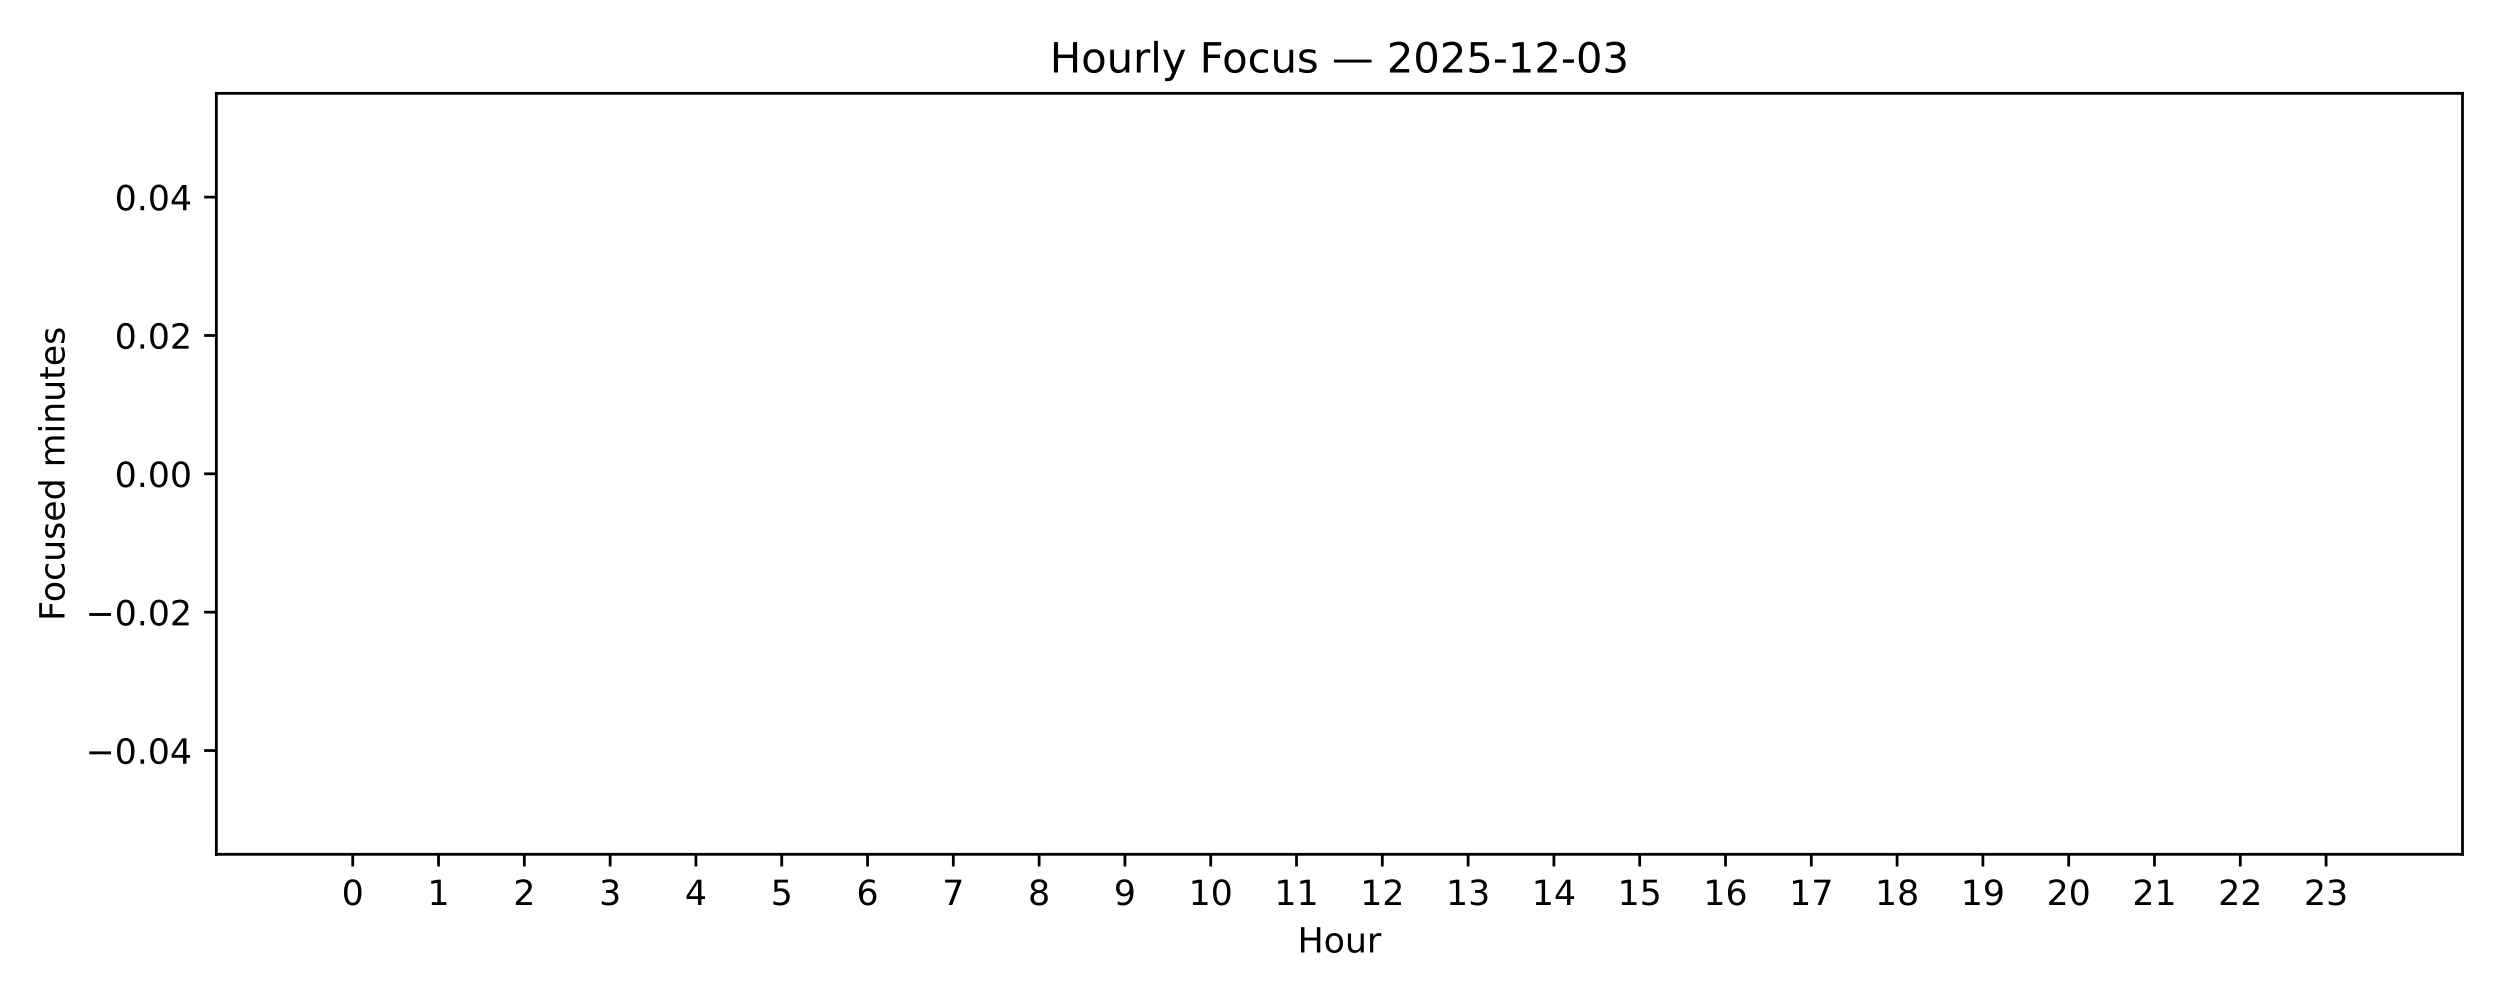
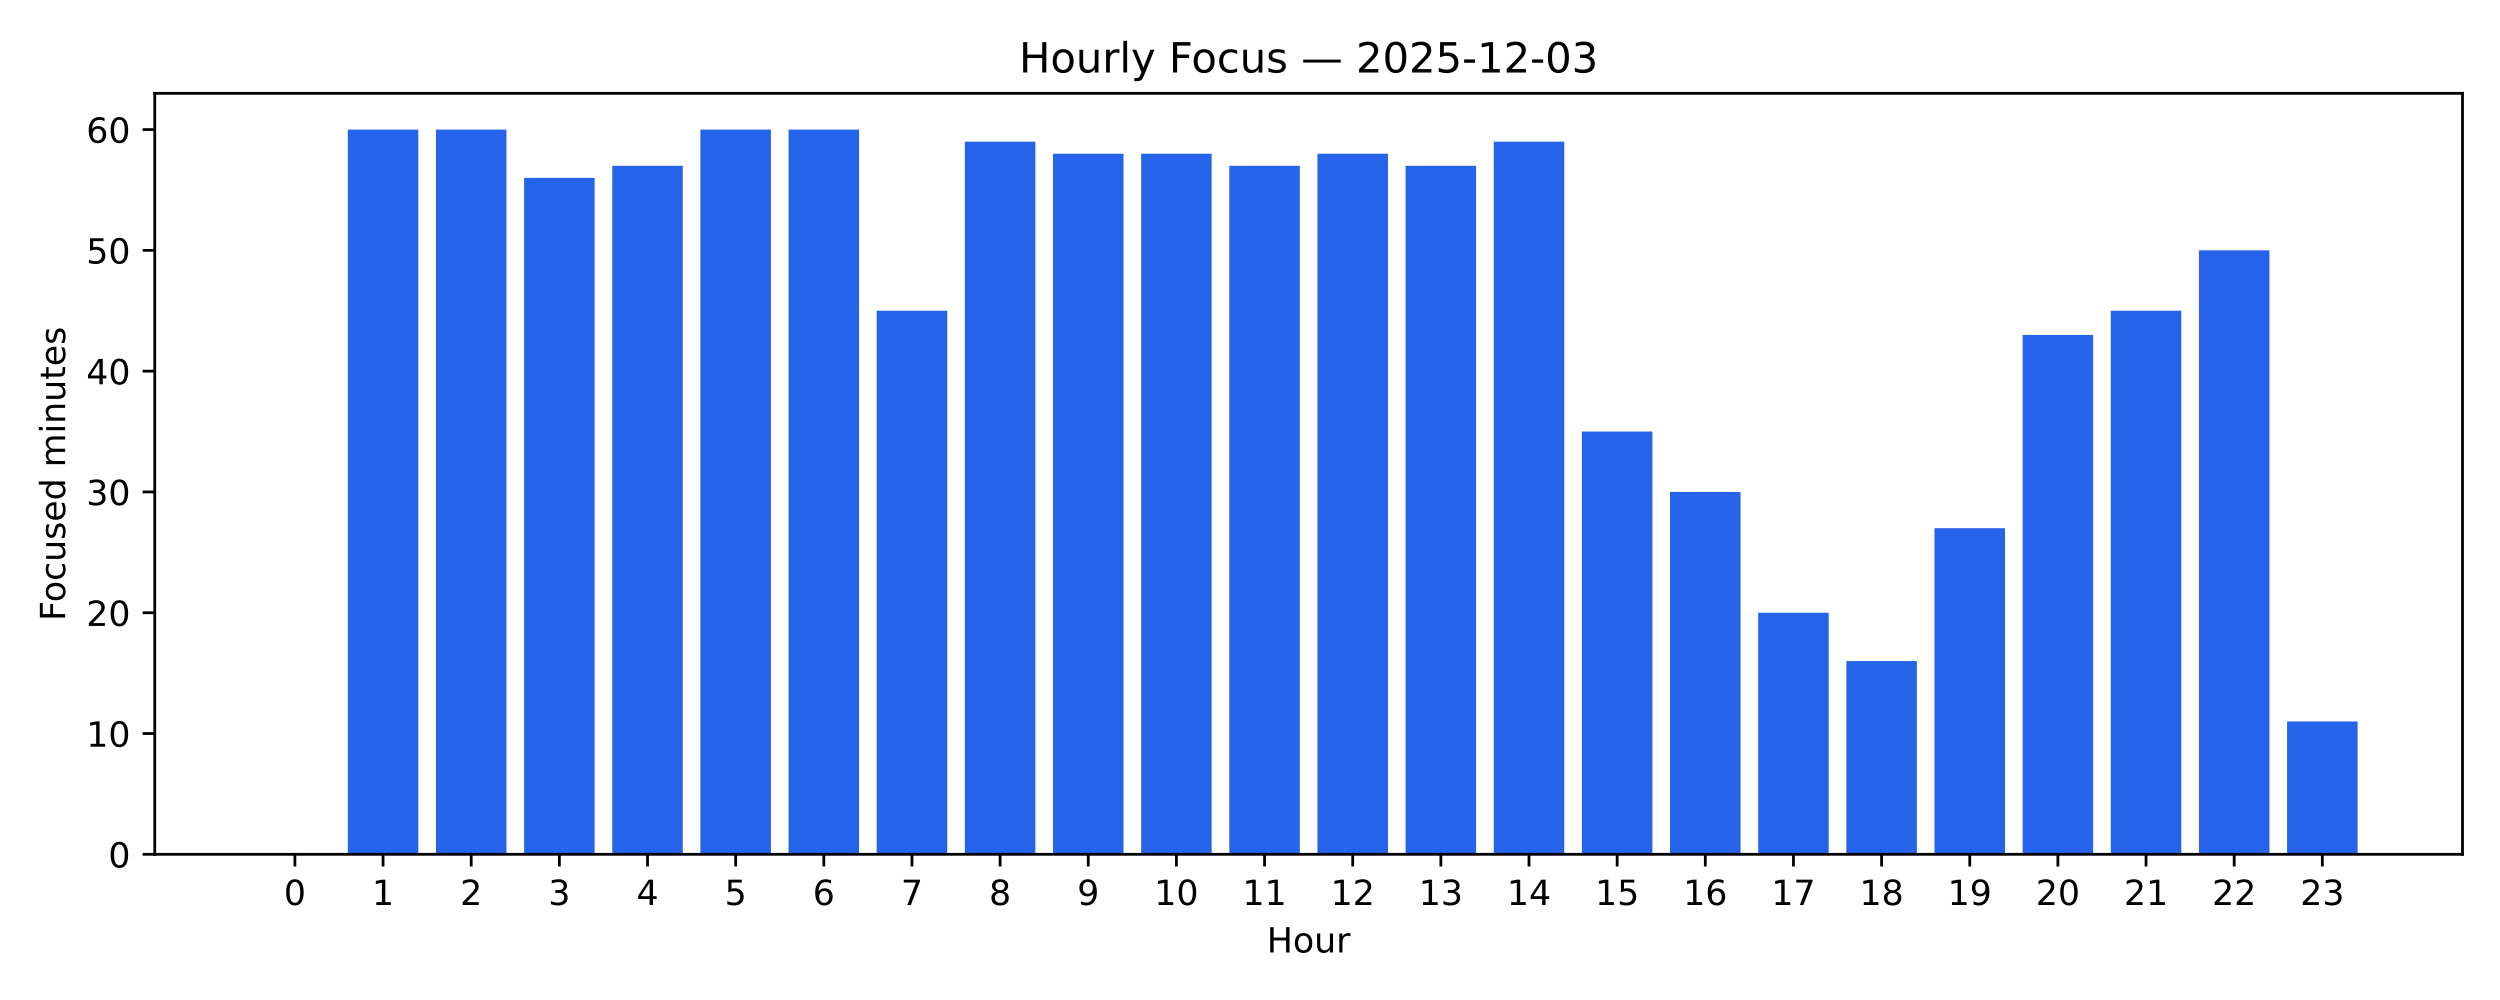
<svg xmlns="http://www.w3.org/2000/svg" xmlns:xlink="http://www.w3.org/1999/xlink" width="720pt" height="288pt" viewBox="0 0 720 288" version="1.1">
  <defs>
    <style type="text/css">*{stroke-linejoin: round; stroke-linecap: butt}</style>
  </defs>
  <g id="figure_1">
    <g id="patch_1">
      <path d="M 0 288  L 720 288  L 720 0  L 0 0  z " style="fill: #ffffff" />
    </g>
    <g id="axes_1">
      <g id="patch_2">
-         <path d="M 62.3 246.04  L 709.2 246.04  L 709.2 26.88  L 62.3 26.88  z " style="fill: #ffffff" />
+         <path d="M 44.57 246.04  L 709.2 246.04  L 709.2 26.88  L 44.57 26.88  z " style="fill: #ffffff" />
      </g>
      <g id="patch_3">
-         <path d="M 91.705 136.46  L 111.472 136.46  L 111.472 136.46  L 91.705 136.46  z " clip-path="url(#pd6a9b4b65f)" style="fill: #2563eb" />
+         <path d="M 74.78 246.04  L 95.09 246.04  L 95.09 246.04  L 74.78 246.04  z " clip-path="url(#p07fa866b4f)" style="fill: #2563eb" />
      </g>
      <g id="patch_4">
-         <path d="M 116.414 136.46  L 136.182 136.46  L 136.182 136.46  L 116.414 136.46  z " clip-path="url(#pd6a9b4b65f)" style="fill: #2563eb" />
+         <path d="M 100.167 246.04  L 120.477 246.04  L 120.477 37.316  L 100.167 37.316  z " clip-path="url(#p07fa866b4f)" style="fill: #2563eb" />
      </g>
      <g id="patch_5">
-         <path d="M 141.124 136.46  L 160.892 136.46  L 160.892 136.46  L 141.124 136.46  z " clip-path="url(#pd6a9b4b65f)" style="fill: #2563eb" />
+         <path d="M 125.554 246.04  L 145.864 246.04  L 145.864 37.316  L 125.554 37.316  z " clip-path="url(#p07fa866b4f)" style="fill: #2563eb" />
      </g>
      <g id="patch_6">
-         <path d="M 165.834 136.46  L 185.601 136.46  L 185.601 136.46  L 165.834 136.46  z " clip-path="url(#pd6a9b4b65f)" style="fill: #2563eb" />
+         <path d="M 150.941 246.04  L 171.251 246.04  L 171.251 51.231  L 150.941 51.231  z " clip-path="url(#p07fa866b4f)" style="fill: #2563eb" />
      </g>
      <g id="patch_7">
-         <path d="M 190.543 136.46  L 210.311 136.46  L 210.311 136.46  L 190.543 136.46  z " clip-path="url(#pd6a9b4b65f)" style="fill: #2563eb" />
+         <path d="M 176.328 246.04  L 196.638 246.04  L 196.638 47.752  L 176.328 47.752  z " clip-path="url(#p07fa866b4f)" style="fill: #2563eb" />
      </g>
      <g id="patch_8">
-         <path d="M 215.253 136.46  L 235.021 136.46  L 235.021 136.46  L 215.253 136.46  z " clip-path="url(#pd6a9b4b65f)" style="fill: #2563eb" />
+         <path d="M 201.715 246.04  L 222.025 246.04  L 222.025 37.316  L 201.715 37.316  z " clip-path="url(#p07fa866b4f)" style="fill: #2563eb" />
      </g>
      <g id="patch_9">
-         <path d="M 239.963 136.46  L 259.731 136.46  L 259.731 136.46  L 239.963 136.46  z " clip-path="url(#pd6a9b4b65f)" style="fill: #2563eb" />
+         <path d="M 227.102 246.04  L 247.412 246.04  L 247.412 37.316  L 227.102 37.316  z " clip-path="url(#p07fa866b4f)" style="fill: #2563eb" />
      </g>
      <g id="patch_10">
-         <path d="M 264.672 136.46  L 284.44 136.46  L 284.44 136.46  L 264.672 136.46  z " clip-path="url(#pd6a9b4b65f)" style="fill: #2563eb" />
+         <path d="M 252.489 246.04  L 272.799 246.04  L 272.799 89.497  L 252.489 89.497  z " clip-path="url(#p07fa866b4f)" style="fill: #2563eb" />
      </g>
      <g id="patch_11">
-         <path d="M 289.382 136.46  L 309.15 136.46  L 309.15 136.46  L 289.382 136.46  z " clip-path="url(#pd6a9b4b65f)" style="fill: #2563eb" />
+         <path d="M 277.876 246.04  L 298.185 246.04  L 298.185 40.795  L 277.876 40.795  z " clip-path="url(#p07fa866b4f)" style="fill: #2563eb" />
      </g>
      <g id="patch_12">
-         <path d="M 314.092 136.46  L 333.86 136.46  L 333.86 136.46  L 314.092 136.46  z " clip-path="url(#pd6a9b4b65f)" style="fill: #2563eb" />
+         <path d="M 303.263 246.04  L 323.572 246.04  L 323.572 44.274  L 303.263 44.274  z " clip-path="url(#p07fa866b4f)" style="fill: #2563eb" />
      </g>
      <g id="patch_13">
-         <path d="M 338.802 136.46  L 358.569 136.46  L 358.569 136.46  L 338.802 136.46  z " clip-path="url(#pd6a9b4b65f)" style="fill: #2563eb" />
+         <path d="M 328.65 246.04  L 348.959 246.04  L 348.959 44.274  L 328.65 44.274  z " clip-path="url(#p07fa866b4f)" style="fill: #2563eb" />
      </g>
      <g id="patch_14">
-         <path d="M 363.511 136.46  L 383.279 136.46  L 383.279 136.46  L 363.511 136.46  z " clip-path="url(#pd6a9b4b65f)" style="fill: #2563eb" />
+         <path d="M 354.037 246.04  L 374.346 246.04  L 374.346 47.752  L 354.037 47.752  z " clip-path="url(#p07fa866b4f)" style="fill: #2563eb" />
      </g>
      <g id="patch_15">
-         <path d="M 388.221 136.46  L 407.989 136.46  L 407.989 136.46  L 388.221 136.46  z " clip-path="url(#pd6a9b4b65f)" style="fill: #2563eb" />
+         <path d="M 379.424 246.04  L 399.733 246.04  L 399.733 44.274  L 379.424 44.274  z " clip-path="url(#p07fa866b4f)" style="fill: #2563eb" />
      </g>
      <g id="patch_16">
-         <path d="M 412.931 136.46  L 432.698 136.46  L 432.698 136.46  L 412.931 136.46  z " clip-path="url(#pd6a9b4b65f)" style="fill: #2563eb" />
+         <path d="M 404.811 246.04  L 425.12 246.04  L 425.12 47.752  L 404.811 47.752  z " clip-path="url(#p07fa866b4f)" style="fill: #2563eb" />
      </g>
      <g id="patch_17">
-         <path d="M 437.64 136.46  L 457.408 136.46  L 457.408 136.46  L 437.64 136.46  z " clip-path="url(#pd6a9b4b65f)" style="fill: #2563eb" />
+         <path d="M 430.198 246.04  L 450.507 246.04  L 450.507 40.795  L 430.198 40.795  z " clip-path="url(#p07fa866b4f)" style="fill: #2563eb" />
      </g>
      <g id="patch_18">
-         <path d="M 462.35 136.46  L 482.118 136.46  L 482.118 136.46  L 462.35 136.46  z " clip-path="url(#pd6a9b4b65f)" style="fill: #2563eb" />
+         <path d="M 455.585 246.04  L 475.894 246.04  L 475.894 124.284  L 455.585 124.284  z " clip-path="url(#p07fa866b4f)" style="fill: #2563eb" />
      </g>
      <g id="patch_19">
-         <path d="M 487.06 136.46  L 506.828 136.46  L 506.828 136.46  L 487.06 136.46  z " clip-path="url(#pd6a9b4b65f)" style="fill: #2563eb" />
+         <path d="M 480.971 246.04  L 501.281 246.04  L 501.281 141.678  L 480.971 141.678  z " clip-path="url(#p07fa866b4f)" style="fill: #2563eb" />
      </g>
      <g id="patch_20">
-         <path d="M 511.769 136.46  L 531.537 136.46  L 531.537 136.46  L 511.769 136.46  z " clip-path="url(#pd6a9b4b65f)" style="fill: #2563eb" />
+         <path d="M 506.358 246.04  L 526.668 246.04  L 526.668 176.465  L 506.358 176.465  z " clip-path="url(#p07fa866b4f)" style="fill: #2563eb" />
      </g>
      <g id="patch_21">
-         <path d="M 536.479 136.46  L 556.247 136.46  L 556.247 136.46  L 536.479 136.46  z " clip-path="url(#pd6a9b4b65f)" style="fill: #2563eb" />
+         <path d="M 531.745 246.04  L 552.055 246.04  L 552.055 190.38  L 531.745 190.38  z " clip-path="url(#p07fa866b4f)" style="fill: #2563eb" />
      </g>
      <g id="patch_22">
-         <path d="M 561.189 136.46  L 580.957 136.46  L 580.957 136.46  L 561.189 136.46  z " clip-path="url(#pd6a9b4b65f)" style="fill: #2563eb" />
+         <path d="M 557.132 246.04  L 577.442 246.04  L 577.442 152.114  L 557.132 152.114  z " clip-path="url(#p07fa866b4f)" style="fill: #2563eb" />
      </g>
      <g id="patch_23">
-         <path d="M 585.899 136.46  L 605.666 136.46  L 605.666 136.46  L 585.899 136.46  z " clip-path="url(#pd6a9b4b65f)" style="fill: #2563eb" />
+         <path d="M 582.519 246.04  L 602.829 246.04  L 602.829 96.455  L 582.519 96.455  z " clip-path="url(#p07fa866b4f)" style="fill: #2563eb" />
      </g>
      <g id="patch_24">
-         <path d="M 610.608 136.46  L 630.376 136.46  L 630.376 136.46  L 610.608 136.46  z " clip-path="url(#pd6a9b4b65f)" style="fill: #2563eb" />
+         <path d="M 607.906 246.04  L 628.216 246.04  L 628.216 89.497  L 607.906 89.497  z " clip-path="url(#p07fa866b4f)" style="fill: #2563eb" />
      </g>
      <g id="patch_25">
-         <path d="M 635.318 136.46  L 655.086 136.46  L 655.086 136.46  L 635.318 136.46  z " clip-path="url(#pd6a9b4b65f)" style="fill: #2563eb" />
+         <path d="M 633.293 246.04  L 653.603 246.04  L 653.603 72.103  L 633.293 72.103  z " clip-path="url(#p07fa866b4f)" style="fill: #2563eb" />
      </g>
      <g id="patch_26">
-         <path d="M 660.028 136.46  L 679.795 136.46  L 679.795 136.46  L 660.028 136.46  z " clip-path="url(#pd6a9b4b65f)" style="fill: #2563eb" />
+         <path d="M 658.68 246.04  L 678.99 246.04  L 678.99 207.774  L 658.68 207.774  z " clip-path="url(#p07fa866b4f)" style="fill: #2563eb" />
      </g>
      <g id="matplotlib.axis_1">
        <g id="xtick_1">
          <g id="line2d_1">
            <defs>
-               <path id="mfbe1470f83" d="M 0 0  L 0 3.5  " style="stroke: #000000; stroke-width: 0.8" />
+               <path id="m31a35618b8" d="M 0 0  L 0 3.5  " style="stroke: #000000; stroke-width: 0.8" />
            </defs>
            <g>
-               <use xlink:href="#mfbe1470f83" x="101.588" y="246.04" style="stroke: #000000; stroke-width: 0.8" />
+               <use xlink:href="#m31a35618b8" x="84.935" y="246.04" style="stroke: #000000; stroke-width: 0.8" />
            </g>
          </g>
          <g id="text_1">
-             <g transform="translate(98.40718 260.6384) scale(0.1 -0.1)">
+             <g transform="translate(81.75398 260.6384) scale(0.1 -0.1)">
              <defs>
                <path id="DejaVuSans-30" d="M 2034 4250  Q 1547 4250 1301 3770  Q 1056 3291 1056 2328  Q 1056 1369 1301 889  Q 1547 409 2034 409  Q 2525 409 2770 889  Q 3016 1369 3016 2328  Q 3016 3291 2770 3770  Q 2525 4250 2034 4250  z M 2034 4750  Q 2819 4750 3233 4129  Q 3647 3509 3647 2328  Q 3647 1150 3233 529  Q 2819 -91 2034 -91  Q 1250 -91 836 529  Q 422 1150 422 2328  Q 422 3509 836 4129  Q 1250 4750 2034 4750  z " transform="scale(0.015625)" />
              </defs>
              <use xlink:href="#DejaVuSans-30" />
            </g>
          </g>
        </g>
        <g id="xtick_2">
          <g id="line2d_2">
            <g>
-               <use xlink:href="#mfbe1470f83" x="126.298" y="246.04" style="stroke: #000000; stroke-width: 0.8" />
+               <use xlink:href="#m31a35618b8" x="110.322" y="246.04" style="stroke: #000000; stroke-width: 0.8" />
            </g>
          </g>
          <g id="text_2">
-             <g transform="translate(123.1169 260.6384) scale(0.1 -0.1)">
+             <g transform="translate(107.1409 260.6384) scale(0.1 -0.1)">
              <defs>
                <path id="DejaVuSans-31" d="M 794 531  L 1825 531  L 1825 4091  L 703 3866  L 703 4441  L 1819 4666  L 2450 4666  L 2450 531  L 3481 531  L 3481 0  L 794 0  L 794 531  z " transform="scale(0.015625)" />
              </defs>
              <use xlink:href="#DejaVuSans-31" />
            </g>
          </g>
        </g>
        <g id="xtick_3">
          <g id="line2d_3">
            <g>
-               <use xlink:href="#mfbe1470f83" x="151.008" y="246.04" style="stroke: #000000; stroke-width: 0.8" />
+               <use xlink:href="#m31a35618b8" x="135.709" y="246.04" style="stroke: #000000; stroke-width: 0.8" />
            </g>
          </g>
          <g id="text_3">
-             <g transform="translate(147.8266 260.6384) scale(0.1 -0.1)">
+             <g transform="translate(132.5279 260.6384) scale(0.1 -0.1)">
              <defs>
                <path id="DejaVuSans-32" d="M 1228 531  L 3431 531  L 3431 0  L 469 0  L 469 531  Q 828 903 1448 1529  Q 2069 2156 2228 2338  Q 2531 2678 2651 2914  Q 2772 3150 2772 3378  Q 2772 3750 2511 3984  Q 2250 4219 1831 4219  Q 1534 4219 1204 4116  Q 875 4013 500 3803  L 500 4441  Q 881 4594 1212 4672  Q 1544 4750 1819 4750  Q 2544 4750 2975 4387  Q 3406 4025 3406 3419  Q 3406 3131 3298 2873  Q 3191 2616 2906 2266  Q 2828 2175 2409 1742  Q 1991 1309 1228 531  z " transform="scale(0.015625)" />
              </defs>
              <use xlink:href="#DejaVuSans-32" />
            </g>
          </g>
        </g>
        <g id="xtick_4">
          <g id="line2d_4">
            <g>
-               <use xlink:href="#mfbe1470f83" x="175.718" y="246.04" style="stroke: #000000; stroke-width: 0.8" />
+               <use xlink:href="#m31a35618b8" x="161.096" y="246.04" style="stroke: #000000; stroke-width: 0.8" />
            </g>
          </g>
          <g id="text_4">
-             <g transform="translate(172.5363 260.6384) scale(0.1 -0.1)">
+             <g transform="translate(157.9148 260.6384) scale(0.1 -0.1)">
              <defs>
                <path id="DejaVuSans-33" d="M 2597 2516  Q 3050 2419 3304 2112  Q 3559 1806 3559 1356  Q 3559 666 3084 287  Q 2609 -91 1734 -91  Q 1441 -91 1130 -33  Q 819 25 488 141  L 488 750  Q 750 597 1062 519  Q 1375 441 1716 441  Q 2309 441 2620 675  Q 2931 909 2931 1356  Q 2931 1769 2642 2001  Q 2353 2234 1838 2234  L 1294 2234  L 1294 2753  L 1863 2753  Q 2328 2753 2575 2939  Q 2822 3125 2822 3475  Q 2822 3834 2567 4026  Q 2313 4219 1838 4219  Q 1578 4219 1281 4162  Q 984 4106 628 3988  L 628 4550  Q 988 4650 1302 4700  Q 1616 4750 1894 4750  Q 2613 4750 3031 4423  Q 3450 4097 3450 3541  Q 3450 3153 3228 2886  Q 3006 2619 2597 2516  z " transform="scale(0.015625)" />
              </defs>
              <use xlink:href="#DejaVuSans-33" />
            </g>
          </g>
        </g>
        <g id="xtick_5">
          <g id="line2d_5">
            <g>
-               <use xlink:href="#mfbe1470f83" x="200.427" y="246.04" style="stroke: #000000; stroke-width: 0.8" />
+               <use xlink:href="#m31a35618b8" x="186.483" y="246.04" style="stroke: #000000; stroke-width: 0.8" />
            </g>
          </g>
          <g id="text_5">
-             <g transform="translate(197.246 260.6384) scale(0.1 -0.1)">
+             <g transform="translate(183.3017 260.6384) scale(0.1 -0.1)">
              <defs>
                <path id="DejaVuSans-34" d="M 2419 4116  L 825 1625  L 2419 1625  L 2419 4116  z M 2253 4666  L 3047 4666  L 3047 1625  L 3713 1625  L 3713 1100  L 3047 1100  L 3047 0  L 2419 0  L 2419 1100  L 313 1100  L 313 1709  L 2253 4666  z " transform="scale(0.015625)" />
              </defs>
              <use xlink:href="#DejaVuSans-34" />
            </g>
          </g>
        </g>
        <g id="xtick_6">
          <g id="line2d_6">
            <g>
-               <use xlink:href="#mfbe1470f83" x="225.137" y="246.04" style="stroke: #000000; stroke-width: 0.8" />
+               <use xlink:href="#m31a35618b8" x="211.87" y="246.04" style="stroke: #000000; stroke-width: 0.8" />
            </g>
          </g>
          <g id="text_6">
-             <g transform="translate(221.9557 260.6384) scale(0.1 -0.1)">
+             <g transform="translate(208.6887 260.6384) scale(0.1 -0.1)">
              <defs>
                <path id="DejaVuSans-35" d="M 691 4666  L 3169 4666  L 3169 4134  L 1269 4134  L 1269 2991  Q 1406 3038 1543 3061  Q 1681 3084 1819 3084  Q 2600 3084 3056 2656  Q 3513 2228 3513 1497  Q 3513 744 3044 326  Q 2575 -91 1722 -91  Q 1428 -91 1123 -41  Q 819 9 494 109  L 494 744  Q 775 591 1075 516  Q 1375 441 1709 441  Q 2250 441 2565 725  Q 2881 1009 2881 1497  Q 2881 1984 2565 2268  Q 2250 2553 1709 2553  Q 1456 2553 1204 2497  Q 953 2441 691 2322  L 691 4666  z " transform="scale(0.015625)" />
              </defs>
              <use xlink:href="#DejaVuSans-35" />
            </g>
          </g>
        </g>
        <g id="xtick_7">
          <g id="line2d_7">
            <g>
-               <use xlink:href="#mfbe1470f83" x="249.847" y="246.04" style="stroke: #000000; stroke-width: 0.8" />
+               <use xlink:href="#m31a35618b8" x="237.257" y="246.04" style="stroke: #000000; stroke-width: 0.8" />
            </g>
          </g>
          <g id="text_7">
-             <g transform="translate(246.6654 260.6384) scale(0.1 -0.1)">
+             <g transform="translate(234.0756 260.6384) scale(0.1 -0.1)">
              <defs>
                <path id="DejaVuSans-36" d="M 2113 2584  Q 1688 2584 1439 2293  Q 1191 2003 1191 1497  Q 1191 994 1439 701  Q 1688 409 2113 409  Q 2538 409 2786 701  Q 3034 994 3034 1497  Q 3034 2003 2786 2293  Q 2538 2584 2113 2584  z M 3366 4563  L 3366 3988  Q 3128 4100 2886 4159  Q 2644 4219 2406 4219  Q 1781 4219 1451 3797  Q 1122 3375 1075 2522  Q 1259 2794 1537 2939  Q 1816 3084 2150 3084  Q 2853 3084 3261 2657  Q 3669 2231 3669 1497  Q 3669 778 3244 343  Q 2819 -91 2113 -91  Q 1303 -91 875 529  Q 447 1150 447 2328  Q 447 3434 972 4092  Q 1497 4750 2381 4750  Q 2619 4750 2861 4703  Q 3103 4656 3366 4563  z " transform="scale(0.015625)" />
              </defs>
              <use xlink:href="#DejaVuSans-36" />
            </g>
          </g>
        </g>
        <g id="xtick_8">
          <g id="line2d_8">
            <g>
-               <use xlink:href="#mfbe1470f83" x="274.556" y="246.04" style="stroke: #000000; stroke-width: 0.8" />
+               <use xlink:href="#m31a35618b8" x="262.644" y="246.04" style="stroke: #000000; stroke-width: 0.8" />
            </g>
          </g>
          <g id="text_8">
-             <g transform="translate(271.3751 260.6384) scale(0.1 -0.1)">
+             <g transform="translate(259.4625 260.6384) scale(0.1 -0.1)">
              <defs>
                <path id="DejaVuSans-37" d="M 525 4666  L 3525 4666  L 3525 4397  L 1831 0  L 1172 0  L 2766 4134  L 525 4134  L 525 4666  z " transform="scale(0.015625)" />
              </defs>
              <use xlink:href="#DejaVuSans-37" />
            </g>
          </g>
        </g>
        <g id="xtick_9">
          <g id="line2d_9">
            <g>
-               <use xlink:href="#mfbe1470f83" x="299.266" y="246.04" style="stroke: #000000; stroke-width: 0.8" />
+               <use xlink:href="#m31a35618b8" x="288.031" y="246.04" style="stroke: #000000; stroke-width: 0.8" />
            </g>
          </g>
          <g id="text_9">
-             <g transform="translate(296.0848 260.6384) scale(0.1 -0.1)">
+             <g transform="translate(284.8495 260.6384) scale(0.1 -0.1)">
              <defs>
                <path id="DejaVuSans-38" d="M 2034 2216  Q 1584 2216 1326 1975  Q 1069 1734 1069 1313  Q 1069 891 1326 650  Q 1584 409 2034 409  Q 2484 409 2743 651  Q 3003 894 3003 1313  Q 3003 1734 2745 1975  Q 2488 2216 2034 2216  z M 1403 2484  Q 997 2584 770 2862  Q 544 3141 544 3541  Q 544 4100 942 4425  Q 1341 4750 2034 4750  Q 2731 4750 3128 4425  Q 3525 4100 3525 3541  Q 3525 3141 3298 2862  Q 3072 2584 2669 2484  Q 3125 2378 3379 2068  Q 3634 1759 3634 1313  Q 3634 634 3220 271  Q 2806 -91 2034 -91  Q 1263 -91 848 271  Q 434 634 434 1313  Q 434 1759 690 2068  Q 947 2378 1403 2484  z M 1172 3481  Q 1172 3119 1398 2916  Q 1625 2713 2034 2713  Q 2441 2713 2670 2916  Q 2900 3119 2900 3481  Q 2900 3844 2670 4047  Q 2441 4250 2034 4250  Q 1625 4250 1398 4047  Q 1172 3844 1172 3481  z " transform="scale(0.015625)" />
              </defs>
              <use xlink:href="#DejaVuSans-38" />
            </g>
          </g>
        </g>
        <g id="xtick_10">
          <g id="line2d_10">
            <g>
-               <use xlink:href="#mfbe1470f83" x="323.976" y="246.04" style="stroke: #000000; stroke-width: 0.8" />
+               <use xlink:href="#m31a35618b8" x="313.418" y="246.04" style="stroke: #000000; stroke-width: 0.8" />
            </g>
          </g>
          <g id="text_10">
-             <g transform="translate(320.7945 260.6384) scale(0.1 -0.1)">
+             <g transform="translate(310.2364 260.6384) scale(0.1 -0.1)">
              <defs>
                <path id="DejaVuSans-39" d="M 703 97  L 703 672  Q 941 559 1184 500  Q 1428 441 1663 441  Q 2288 441 2617 861  Q 2947 1281 2994 2138  Q 2813 1869 2534 1725  Q 2256 1581 1919 1581  Q 1219 1581 811 2004  Q 403 2428 403 3163  Q 403 3881 828 4315  Q 1253 4750 1959 4750  Q 2769 4750 3195 4129  Q 3622 3509 3622 2328  Q 3622 1225 3098 567  Q 2575 -91 1691 -91  Q 1453 -91 1209 -44  Q 966 3 703 97  z M 1959 2075  Q 2384 2075 2632 2365  Q 2881 2656 2881 3163  Q 2881 3666 2632 3958  Q 2384 4250 1959 4250  Q 1534 4250 1286 3958  Q 1038 3666 1038 3163  Q 1038 2656 1286 2365  Q 1534 2075 1959 2075  z " transform="scale(0.015625)" />
              </defs>
              <use xlink:href="#DejaVuSans-39" />
            </g>
          </g>
        </g>
        <g id="xtick_11">
          <g id="line2d_11">
            <g>
-               <use xlink:href="#mfbe1470f83" x="348.685" y="246.04" style="stroke: #000000; stroke-width: 0.8" />
+               <use xlink:href="#m31a35618b8" x="338.805" y="246.04" style="stroke: #000000; stroke-width: 0.8" />
            </g>
          </g>
          <g id="text_11">
-             <g transform="translate(342.3229 260.6384) scale(0.1 -0.1)">
+             <g transform="translate(332.4421 260.6384) scale(0.1 -0.1)">
              <use xlink:href="#DejaVuSans-31" />
              <use xlink:href="#DejaVuSans-30" transform="translate(63.62305 0)" />
            </g>
          </g>
        </g>
        <g id="xtick_12">
          <g id="line2d_12">
            <g>
-               <use xlink:href="#mfbe1470f83" x="373.395" y="246.04" style="stroke: #000000; stroke-width: 0.8" />
+               <use xlink:href="#m31a35618b8" x="364.192" y="246.04" style="stroke: #000000; stroke-width: 0.8" />
            </g>
          </g>
          <g id="text_12">
-             <g transform="translate(367.0326 260.6384) scale(0.1 -0.1)">
+             <g transform="translate(357.829 260.6384) scale(0.1 -0.1)">
              <use xlink:href="#DejaVuSans-31" />
              <use xlink:href="#DejaVuSans-31" transform="translate(63.62305 0)" />
            </g>
          </g>
        </g>
        <g id="xtick_13">
          <g id="line2d_13">
            <g>
-               <use xlink:href="#mfbe1470f83" x="398.105" y="246.04" style="stroke: #000000; stroke-width: 0.8" />
+               <use xlink:href="#m31a35618b8" x="389.578" y="246.04" style="stroke: #000000; stroke-width: 0.8" />
            </g>
          </g>
          <g id="text_13">
-             <g transform="translate(391.7424 260.6384) scale(0.1 -0.1)">
+             <g transform="translate(383.216 260.6384) scale(0.1 -0.1)">
              <use xlink:href="#DejaVuSans-31" />
              <use xlink:href="#DejaVuSans-32" transform="translate(63.62305 0)" />
            </g>
          </g>
        </g>
        <g id="xtick_14">
          <g id="line2d_14">
            <g>
-               <use xlink:href="#mfbe1470f83" x="422.815" y="246.04" style="stroke: #000000; stroke-width: 0.8" />
+               <use xlink:href="#m31a35618b8" x="414.965" y="246.04" style="stroke: #000000; stroke-width: 0.8" />
            </g>
          </g>
          <g id="text_14">
-             <g transform="translate(416.4521 260.6384) scale(0.1 -0.1)">
+             <g transform="translate(408.6029 260.6384) scale(0.1 -0.1)">
              <use xlink:href="#DejaVuSans-31" />
              <use xlink:href="#DejaVuSans-33" transform="translate(63.62305 0)" />
            </g>
          </g>
        </g>
        <g id="xtick_15">
          <g id="line2d_15">
            <g>
-               <use xlink:href="#mfbe1470f83" x="447.524" y="246.04" style="stroke: #000000; stroke-width: 0.8" />
+               <use xlink:href="#m31a35618b8" x="440.352" y="246.04" style="stroke: #000000; stroke-width: 0.8" />
            </g>
          </g>
          <g id="text_15">
-             <g transform="translate(441.1618 260.6384) scale(0.1 -0.1)">
+             <g transform="translate(433.9898 260.6384) scale(0.1 -0.1)">
              <use xlink:href="#DejaVuSans-31" />
              <use xlink:href="#DejaVuSans-34" transform="translate(63.62305 0)" />
            </g>
          </g>
        </g>
        <g id="xtick_16">
          <g id="line2d_16">
            <g>
-               <use xlink:href="#mfbe1470f83" x="472.234" y="246.04" style="stroke: #000000; stroke-width: 0.8" />
+               <use xlink:href="#m31a35618b8" x="465.739" y="246.04" style="stroke: #000000; stroke-width: 0.8" />
            </g>
          </g>
          <g id="text_16">
-             <g transform="translate(465.8715 260.6384) scale(0.1 -0.1)">
+             <g transform="translate(459.3768 260.6384) scale(0.1 -0.1)">
              <use xlink:href="#DejaVuSans-31" />
              <use xlink:href="#DejaVuSans-35" transform="translate(63.62305 0)" />
            </g>
          </g>
        </g>
        <g id="xtick_17">
          <g id="line2d_17">
            <g>
-               <use xlink:href="#mfbe1470f83" x="496.944" y="246.04" style="stroke: #000000; stroke-width: 0.8" />
+               <use xlink:href="#m31a35618b8" x="491.126" y="246.04" style="stroke: #000000; stroke-width: 0.8" />
            </g>
          </g>
          <g id="text_17">
-             <g transform="translate(490.5812 260.6384) scale(0.1 -0.1)">
+             <g transform="translate(484.7637 260.6384) scale(0.1 -0.1)">
              <use xlink:href="#DejaVuSans-31" />
              <use xlink:href="#DejaVuSans-36" transform="translate(63.62305 0)" />
            </g>
          </g>
        </g>
        <g id="xtick_18">
          <g id="line2d_18">
            <g>
-               <use xlink:href="#mfbe1470f83" x="521.653" y="246.04" style="stroke: #000000; stroke-width: 0.8" />
+               <use xlink:href="#m31a35618b8" x="516.513" y="246.04" style="stroke: #000000; stroke-width: 0.8" />
            </g>
          </g>
          <g id="text_18">
-             <g transform="translate(515.2909 260.6384) scale(0.1 -0.1)">
+             <g transform="translate(510.1507 260.6384) scale(0.1 -0.1)">
              <use xlink:href="#DejaVuSans-31" />
              <use xlink:href="#DejaVuSans-37" transform="translate(63.62305 0)" />
            </g>
          </g>
        </g>
        <g id="xtick_19">
          <g id="line2d_19">
            <g>
-               <use xlink:href="#mfbe1470f83" x="546.363" y="246.04" style="stroke: #000000; stroke-width: 0.8" />
+               <use xlink:href="#m31a35618b8" x="541.9" y="246.04" style="stroke: #000000; stroke-width: 0.8" />
            </g>
          </g>
          <g id="text_19">
-             <g transform="translate(540.0006 260.6384) scale(0.1 -0.1)">
+             <g transform="translate(535.5376 260.6384) scale(0.1 -0.1)">
              <use xlink:href="#DejaVuSans-31" />
              <use xlink:href="#DejaVuSans-38" transform="translate(63.62305 0)" />
            </g>
          </g>
        </g>
        <g id="xtick_20">
          <g id="line2d_20">
            <g>
-               <use xlink:href="#mfbe1470f83" x="571.073" y="246.04" style="stroke: #000000; stroke-width: 0.8" />
+               <use xlink:href="#m31a35618b8" x="567.287" y="246.04" style="stroke: #000000; stroke-width: 0.8" />
            </g>
          </g>
          <g id="text_20">
-             <g transform="translate(564.7103 260.6384) scale(0.1 -0.1)">
+             <g transform="translate(560.9245 260.6384) scale(0.1 -0.1)">
              <use xlink:href="#DejaVuSans-31" />
              <use xlink:href="#DejaVuSans-39" transform="translate(63.62305 0)" />
            </g>
          </g>
        </g>
        <g id="xtick_21">
          <g id="line2d_21">
            <g>
-               <use xlink:href="#mfbe1470f83" x="595.782" y="246.04" style="stroke: #000000; stroke-width: 0.8" />
+               <use xlink:href="#m31a35618b8" x="592.674" y="246.04" style="stroke: #000000; stroke-width: 0.8" />
            </g>
          </g>
          <g id="text_21">
-             <g transform="translate(589.42 260.6384) scale(0.1 -0.1)">
+             <g transform="translate(586.3115 260.6384) scale(0.1 -0.1)">
              <use xlink:href="#DejaVuSans-32" />
              <use xlink:href="#DejaVuSans-30" transform="translate(63.62305 0)" />
            </g>
          </g>
        </g>
        <g id="xtick_22">
          <g id="line2d_22">
            <g>
-               <use xlink:href="#mfbe1470f83" x="620.492" y="246.04" style="stroke: #000000; stroke-width: 0.8" />
+               <use xlink:href="#m31a35618b8" x="618.061" y="246.04" style="stroke: #000000; stroke-width: 0.8" />
            </g>
          </g>
          <g id="text_22">
-             <g transform="translate(614.1297 260.6384) scale(0.1 -0.1)">
+             <g transform="translate(611.6984 260.6384) scale(0.1 -0.1)">
              <use xlink:href="#DejaVuSans-32" />
              <use xlink:href="#DejaVuSans-31" transform="translate(63.62305 0)" />
            </g>
          </g>
        </g>
        <g id="xtick_23">
          <g id="line2d_23">
            <g>
-               <use xlink:href="#mfbe1470f83" x="645.202" y="246.04" style="stroke: #000000; stroke-width: 0.8" />
+               <use xlink:href="#m31a35618b8" x="643.448" y="246.04" style="stroke: #000000; stroke-width: 0.8" />
            </g>
          </g>
          <g id="text_23">
-             <g transform="translate(638.8394 260.6384) scale(0.1 -0.1)">
+             <g transform="translate(637.0853 260.6384) scale(0.1 -0.1)">
              <use xlink:href="#DejaVuSans-32" />
              <use xlink:href="#DejaVuSans-32" transform="translate(63.62305 0)" />
            </g>
          </g>
        </g>
        <g id="xtick_24">
          <g id="line2d_24">
            <g>
-               <use xlink:href="#mfbe1470f83" x="669.912" y="246.04" style="stroke: #000000; stroke-width: 0.8" />
+               <use xlink:href="#m31a35618b8" x="668.835" y="246.04" style="stroke: #000000; stroke-width: 0.8" />
            </g>
          </g>
          <g id="text_24">
-             <g transform="translate(663.5491 260.6384) scale(0.1 -0.1)">
+             <g transform="translate(662.4723 260.6384) scale(0.1 -0.1)">
              <use xlink:href="#DejaVuSans-32" />
              <use xlink:href="#DejaVuSans-33" transform="translate(63.62305 0)" />
            </g>
          </g>
        </g>
        <g id="text_25">
-           <g transform="translate(373.7063 274.3166) scale(0.1 -0.1)">
+           <g transform="translate(364.8413 274.3166) scale(0.1 -0.1)">
            <defs>
              <path id="DejaVuSans-48" d="M 628 4666  L 1259 4666  L 1259 2753  L 3553 2753  L 3553 4666  L 4184 4666  L 4184 0  L 3553 0  L 3553 2222  L 1259 2222  L 1259 0  L 628 0  L 628 4666  z " transform="scale(0.015625)" />
              <path id="DejaVuSans-6f" d="M 1959 3097  Q 1497 3097 1228 2736  Q 959 2375 959 1747  Q 959 1119 1226 758  Q 1494 397 1959 397  Q 2419 397 2687 759  Q 2956 1122 2956 1747  Q 2956 2369 2687 2733  Q 2419 3097 1959 3097  z M 1959 3584  Q 2709 3584 3137 3096  Q 3566 2609 3566 1747  Q 3566 888 3137 398  Q 2709 -91 1959 -91  Q 1206 -91 779 398  Q 353 888 353 1747  Q 353 2609 779 3096  Q 1206 3584 1959 3584  z " transform="scale(0.015625)" />
              <path id="DejaVuSans-75" d="M 544 1381  L 544 3500  L 1119 3500  L 1119 1403  Q 1119 906 1312 657  Q 1506 409 1894 409  Q 2359 409 2629 706  Q 2900 1003 2900 1516  L 2900 3500  L 3475 3500  L 3475 0  L 2900 0  L 2900 538  Q 2691 219 2414 64  Q 2138 -91 1772 -91  Q 1169 -91 856 284  Q 544 659 544 1381  z M 1991 3584  L 1991 3584  z " transform="scale(0.015625)" />
              <path id="DejaVuSans-72" d="M 2631 2963  Q 2534 3019 2420 3045  Q 2306 3072 2169 3072  Q 1681 3072 1420 2755  Q 1159 2438 1159 1844  L 1159 0  L 581 0  L 581 3500  L 1159 3500  L 1159 2956  Q 1341 3275 1631 3429  Q 1922 3584 2338 3584  Q 2397 3584 2469 3576  Q 2541 3569 2628 3553  L 2631 2963  z " transform="scale(0.015625)" />
            </defs>
            <use xlink:href="#DejaVuSans-48" />
            <use xlink:href="#DejaVuSans-6f" transform="translate(75.19531 0)" />
            <use xlink:href="#DejaVuSans-75" transform="translate(136.377 0)" />
            <use xlink:href="#DejaVuSans-72" transform="translate(199.7559 0)" />
          </g>
        </g>
      </g>
      <g id="matplotlib.axis_2">
        <g id="ytick_1">
          <g id="line2d_25">
            <defs>
-               <path id="m2d938f6767" d="M 0 0  L -3.5 0  " style="stroke: #000000; stroke-width: 0.8" />
+               <path id="m7f4eca3b18" d="M 0 0  L -3.5 0  " style="stroke: #000000; stroke-width: 0.8" />
            </defs>
            <g>
-               <use xlink:href="#m2d938f6767" x="62.3" y="216.155" style="stroke: #000000; stroke-width: 0.8" />
+               <use xlink:href="#m7f4eca3b18" x="44.57" y="246.04" style="stroke: #000000; stroke-width: 0.8" />
            </g>
          </g>
          <g id="text_26">
-             <g transform="translate(24.65469 219.9538) scale(0.1 -0.1)">
-               <defs>
-                 <path id="DejaVuSans-2212" d="M 678 2272  L 4684 2272  L 4684 1741  L 678 1741  L 678 2272  z " transform="scale(0.015625)" />
-                 <path id="DejaVuSans-2e" d="M 684 794  L 1344 794  L 1344 0  L 684 0  L 684 794  z " transform="scale(0.015625)" />
-               </defs>
-               <use xlink:href="#DejaVuSans-2212" />
-               <use xlink:href="#DejaVuSans-30" transform="translate(83.78906 0)" />
-               <use xlink:href="#DejaVuSans-2e" transform="translate(147.4121 0)" />
-               <use xlink:href="#DejaVuSans-30" transform="translate(179.1992 0)" />
-               <use xlink:href="#DejaVuSans-34" transform="translate(242.8223 0)" />
+             <g transform="translate(31.2075 249.8392) scale(0.1 -0.1)">
+               <use xlink:href="#DejaVuSans-30" />
            </g>
          </g>
        </g>
        <g id="ytick_2">
          <g id="line2d_26">
            <g>
-               <use xlink:href="#m2d938f6767" x="62.3" y="176.307" style="stroke: #000000; stroke-width: 0.8" />
+               <use xlink:href="#m7f4eca3b18" x="44.57" y="211.253" style="stroke: #000000; stroke-width: 0.8" />
            </g>
          </g>
          <g id="text_27">
-             <g transform="translate(24.65469 180.1065) scale(0.1 -0.1)">
-               <use xlink:href="#DejaVuSans-2212" />
-               <use xlink:href="#DejaVuSans-30" transform="translate(83.78906 0)" />
-               <use xlink:href="#DejaVuSans-2e" transform="translate(147.4121 0)" />
-               <use xlink:href="#DejaVuSans-30" transform="translate(179.1992 0)" />
-               <use xlink:href="#DejaVuSans-32" transform="translate(242.8223 0)" />
+             <g transform="translate(24.845 215.0519) scale(0.1 -0.1)">
+               <use xlink:href="#DejaVuSans-31" />
+               <use xlink:href="#DejaVuSans-30" transform="translate(63.62305 0)" />
            </g>
          </g>
        </g>
        <g id="ytick_3">
          <g id="line2d_27">
            <g>
-               <use xlink:href="#m2d938f6767" x="62.3" y="136.46" style="stroke: #000000; stroke-width: 0.8" />
+               <use xlink:href="#m7f4eca3b18" x="44.57" y="176.465" style="stroke: #000000; stroke-width: 0.8" />
            </g>
          </g>
          <g id="text_28">
-             <g transform="translate(33.03437 140.2592) scale(0.1 -0.1)">
-               <use xlink:href="#DejaVuSans-30" />
-               <use xlink:href="#DejaVuSans-2e" transform="translate(63.62305 0)" />
-               <use xlink:href="#DejaVuSans-30" transform="translate(95.41016 0)" />
-               <use xlink:href="#DejaVuSans-30" transform="translate(159.0332 0)" />
+             <g transform="translate(24.845 180.2646) scale(0.1 -0.1)">
+               <use xlink:href="#DejaVuSans-32" />
+               <use xlink:href="#DejaVuSans-30" transform="translate(63.62305 0)" />
            </g>
          </g>
        </g>
        <g id="ytick_4">
          <g id="line2d_28">
            <g>
-               <use xlink:href="#m2d938f6767" x="62.3" y="96.613" style="stroke: #000000; stroke-width: 0.8" />
+               <use xlink:href="#m7f4eca3b18" x="44.57" y="141.678" style="stroke: #000000; stroke-width: 0.8" />
            </g>
          </g>
          <g id="text_29">
-             <g transform="translate(33.03437 100.4119) scale(0.1 -0.1)">
-               <use xlink:href="#DejaVuSans-30" />
-               <use xlink:href="#DejaVuSans-2e" transform="translate(63.62305 0)" />
-               <use xlink:href="#DejaVuSans-30" transform="translate(95.41016 0)" />
-               <use xlink:href="#DejaVuSans-32" transform="translate(159.0332 0)" />
+             <g transform="translate(24.845 145.4773) scale(0.1 -0.1)">
+               <use xlink:href="#DejaVuSans-33" />
+               <use xlink:href="#DejaVuSans-30" transform="translate(63.62305 0)" />
            </g>
          </g>
        </g>
        <g id="ytick_5">
          <g id="line2d_29">
            <g>
-               <use xlink:href="#m2d938f6767" x="62.3" y="56.765" style="stroke: #000000; stroke-width: 0.8" />
+               <use xlink:href="#m7f4eca3b18" x="44.57" y="106.891" style="stroke: #000000; stroke-width: 0.8" />
            </g>
          </g>
          <g id="text_30">
-             <g transform="translate(33.03437 60.56467) scale(0.1 -0.1)">
-               <use xlink:href="#DejaVuSans-30" />
-               <use xlink:href="#DejaVuSans-2e" transform="translate(63.62305 0)" />
-               <use xlink:href="#DejaVuSans-30" transform="translate(95.41016 0)" />
-               <use xlink:href="#DejaVuSans-34" transform="translate(159.0332 0)" />
-             </g>
-           </g>
-         </g>
-         <g id="text_31">
-           <g transform="translate(18.575 178.8147) rotate(-90) scale(0.1 -0.1)">
+             <g transform="translate(24.845 110.69) scale(0.1 -0.1)">
+               <use xlink:href="#DejaVuSans-34" />
+               <use xlink:href="#DejaVuSans-30" transform="translate(63.62305 0)" />
+             </g>
+           </g>
+         </g>
+         <g id="ytick_6">
+           <g id="line2d_30">
+             <g>
+               <use xlink:href="#m7f4eca3b18" x="44.57" y="72.103" style="stroke: #000000; stroke-width: 0.8" />
+             </g>
+           </g>
+           <g id="text_31">
+             <g transform="translate(24.845 75.90271) scale(0.1 -0.1)">
+               <use xlink:href="#DejaVuSans-35" />
+               <use xlink:href="#DejaVuSans-30" transform="translate(63.62305 0)" />
+             </g>
+           </g>
+         </g>
+         <g id="ytick_7">
+           <g id="line2d_31">
+             <g>
+               <use xlink:href="#m7f4eca3b18" x="44.57" y="37.316" style="stroke: #000000; stroke-width: 0.8" />
+             </g>
+           </g>
+           <g id="text_32">
+             <g transform="translate(24.845 41.11541) scale(0.1 -0.1)">
+               <use xlink:href="#DejaVuSans-36" />
+               <use xlink:href="#DejaVuSans-30" transform="translate(63.62305 0)" />
+             </g>
+           </g>
+         </g>
+         <g id="text_33">
+           <g transform="translate(18.76531 178.8147) rotate(-90) scale(0.1 -0.1)">
            <defs>
              <path id="DejaVuSans-46" d="M 628 4666  L 3309 4666  L 3309 4134  L 1259 4134  L 1259 2759  L 3109 2759  L 3109 2228  L 1259 2228  L 1259 0  L 628 0  L 628 4666  z " transform="scale(0.015625)" />
              <path id="DejaVuSans-63" d="M 3122 3366  L 3122 2828  Q 2878 2963 2633 3030  Q 2388 3097 2138 3097  Q 1578 3097 1268 2742  Q 959 2388 959 1747  Q 959 1106 1268 751  Q 1578 397 2138 397  Q 2388 397 2633 464  Q 2878 531 3122 666  L 3122 134  Q 2881 22 2623 -34  Q 2366 -91 2075 -91  Q 1284 -91 818 406  Q 353 903 353 1747  Q 353 2603 823 3093  Q 1294 3584 2113 3584  Q 2378 3584 2631 3529  Q 2884 3475 3122 3366  z " transform="scale(0.015625)" />
              <path id="DejaVuSans-73" d="M 2834 3397  L 2834 2853  Q 2591 2978 2328 3040  Q 2066 3103 1784 3103  Q 1356 3103 1142 2972  Q 928 2841 928 2578  Q 928 2378 1081 2264  Q 1234 2150 1697 2047  L 1894 2003  Q 2506 1872 2764 1633  Q 3022 1394 3022 966  Q 3022 478 2636 193  Q 2250 -91 1575 -91  Q 1294 -91 989 -36  Q 684 19 347 128  L 347 722  Q 666 556 975 473  Q 1284 391 1588 391  Q 1994 391 2212 530  Q 2431 669 2431 922  Q 2431 1156 2273 1281  Q 2116 1406 1581 1522  L 1381 1569  Q 847 1681 609 1914  Q 372 2147 372 2553  Q 372 3047 722 3315  Q 1072 3584 1716 3584  Q 2034 3584 2315 3537  Q 2597 3491 2834 3397  z " transform="scale(0.015625)" />
              <path id="DejaVuSans-65" d="M 3597 1894  L 3597 1613  L 953 1613  Q 991 1019 1311 708  Q 1631 397 2203 397  Q 2534 397 2845 478  Q 3156 559 3463 722  L 3463 178  Q 3153 47 2828 -22  Q 2503 -91 2169 -91  Q 1331 -91 842 396  Q 353 884 353 1716  Q 353 2575 817 3079  Q 1281 3584 2069 3584  Q 2775 3584 3186 3129  Q 3597 2675 3597 1894  z M 3022 2063  Q 3016 2534 2758 2815  Q 2500 3097 2075 3097  Q 1594 3097 1305 2825  Q 1016 2553 972 2059  L 3022 2063  z " transform="scale(0.015625)" />
              <path id="DejaVuSans-64" d="M 2906 2969  L 2906 4863  L 3481 4863  L 3481 0  L 2906 0  L 2906 525  Q 2725 213 2448 61  Q 2172 -91 1784 -91  Q 1150 -91 751 415  Q 353 922 353 1747  Q 353 2572 751 3078  Q 1150 3584 1784 3584  Q 2172 3584 2448 3432  Q 2725 3281 2906 2969  z M 947 1747  Q 947 1113 1208 752  Q 1469 391 1925 391  Q 2381 391 2643 752  Q 2906 1113 2906 1747  Q 2906 2381 2643 2742  Q 2381 3103 1925 3103  Q 1469 3103 1208 2742  Q 947 2381 947 1747  z " transform="scale(0.015625)" />
              <path id="DejaVuSans-20" transform="scale(0.015625)" />
              <path id="DejaVuSans-6d" d="M 3328 2828  Q 3544 3216 3844 3400  Q 4144 3584 4550 3584  Q 5097 3584 5394 3201  Q 5691 2819 5691 2113  L 5691 0  L 5113 0  L 5113 2094  Q 5113 2597 4934 2840  Q 4756 3084 4391 3084  Q 3944 3084 3684 2787  Q 3425 2491 3425 1978  L 3425 0  L 2847 0  L 2847 2094  Q 2847 2600 2669 2842  Q 2491 3084 2119 3084  Q 1678 3084 1418 2786  Q 1159 2488 1159 1978  L 1159 0  L 581 0  L 581 3500  L 1159 3500  L 1159 2956  Q 1356 3278 1631 3431  Q 1906 3584 2284 3584  Q 2666 3584 2933 3390  Q 3200 3197 3328 2828  z " transform="scale(0.015625)" />
              <path id="DejaVuSans-69" d="M 603 3500  L 1178 3500  L 1178 0  L 603 0  L 603 3500  z M 603 4863  L 1178 4863  L 1178 4134  L 603 4134  L 603 4863  z " transform="scale(0.015625)" />
              <path id="DejaVuSans-6e" d="M 3513 2113  L 3513 0  L 2938 0  L 2938 2094  Q 2938 2591 2744 2837  Q 2550 3084 2163 3084  Q 1697 3084 1428 2787  Q 1159 2491 1159 1978  L 1159 0  L 581 0  L 581 3500  L 1159 3500  L 1159 2956  Q 1366 3272 1645 3428  Q 1925 3584 2291 3584  Q 2894 3584 3203 3211  Q 3513 2838 3513 2113  z " transform="scale(0.015625)" />
              <path id="DejaVuSans-74" d="M 1172 4494  L 1172 3500  L 2356 3500  L 2356 3053  L 1172 3053  L 1172 1153  Q 1172 725 1289 603  Q 1406 481 1766 481  L 2356 481  L 2356 0  L 1766 0  Q 1100 0 847 248  Q 594 497 594 1153  L 594 3053  L 172 3053  L 172 3500  L 594 3500  L 594 4494  L 1172 4494  z " transform="scale(0.015625)" />
            </defs>
            <use xlink:href="#DejaVuSans-46" />
            <use xlink:href="#DejaVuSans-6f" transform="translate(53.89453 0)" />
            <use xlink:href="#DejaVuSans-63" transform="translate(115.0762 0)" />
            <use xlink:href="#DejaVuSans-75" transform="translate(170.0566 0)" />
            <use xlink:href="#DejaVuSans-73" transform="translate(233.4355 0)" />
            <use xlink:href="#DejaVuSans-65" transform="translate(285.5352 0)" />
            <use xlink:href="#DejaVuSans-64" transform="translate(347.0586 0)" />
            <use xlink:href="#DejaVuSans-20" transform="translate(410.5352 0)" />
            <use xlink:href="#DejaVuSans-6d" transform="translate(442.3223 0)" />
            <use xlink:href="#DejaVuSans-69" transform="translate(539.7344 0)" />
            <use xlink:href="#DejaVuSans-6e" transform="translate(567.5176 0)" />
            <use xlink:href="#DejaVuSans-75" transform="translate(630.8965 0)" />
            <use xlink:href="#DejaVuSans-74" transform="translate(694.2754 0)" />
            <use xlink:href="#DejaVuSans-65" transform="translate(733.4844 0)" />
            <use xlink:href="#DejaVuSans-73" transform="translate(795.0078 0)" />
          </g>
        </g>
      </g>
      <g id="patch_27">
-         <path d="M 62.3 246.04  L 62.3 26.88  " style="fill: none; stroke: #000000; stroke-width: 0.8; stroke-linejoin: miter; stroke-linecap: square" />
+         <path d="M 44.57 246.04  L 44.57 26.88  " style="fill: none; stroke: #000000; stroke-width: 0.8; stroke-linejoin: miter; stroke-linecap: square" />
      </g>
      <g id="patch_28">
        <path d="M 709.2 246.04  L 709.2 26.88  " style="fill: none; stroke: #000000; stroke-width: 0.8; stroke-linejoin: miter; stroke-linecap: square" />
      </g>
      <g id="patch_29">
-         <path d="M 62.3 246.04  L 709.2 246.04  " style="fill: none; stroke: #000000; stroke-width: 0.8; stroke-linejoin: miter; stroke-linecap: square" />
+         <path d="M 44.57 246.04  L 709.2 246.04  " style="fill: none; stroke: #000000; stroke-width: 0.8; stroke-linejoin: miter; stroke-linecap: square" />
      </g>
      <g id="patch_30">
-         <path d="M 62.3 26.88  L 709.2 26.88  " style="fill: none; stroke: #000000; stroke-width: 0.8; stroke-linejoin: miter; stroke-linecap: square" />
-       </g>
-       <g id="text_32">
-         <g transform="translate(302.3575 20.88) scale(0.12 -0.12)">
+         <path d="M 44.57 26.88  L 709.2 26.88  " style="fill: none; stroke: #000000; stroke-width: 0.8; stroke-linejoin: miter; stroke-linecap: square" />
+       </g>
+       <g id="text_34">
+         <g transform="translate(293.4925 20.88) scale(0.12 -0.12)">
          <defs>
            <path id="DejaVuSans-6c" d="M 603 4863  L 1178 4863  L 1178 0  L 603 0  L 603 4863  z " transform="scale(0.015625)" />
            <path id="DejaVuSans-79" d="M 2059 -325  Q 1816 -950 1584 -1140  Q 1353 -1331 966 -1331  L 506 -1331  L 506 -850  L 844 -850  Q 1081 -850 1212 -737  Q 1344 -625 1503 -206  L 1606 56  L 191 3500  L 800 3500  L 1894 763  L 2988 3500  L 3597 3500  L 2059 -325  z " transform="scale(0.015625)" />
            <path id="DejaVuSans-2014" d="M 313 1978  L 6088 1978  L 6088 1528  L 313 1528  L 313 1978  z " transform="scale(0.015625)" />
            <path id="DejaVuSans-2d" d="M 313 2009  L 1997 2009  L 1997 1497  L 313 1497  L 313 2009  z " transform="scale(0.015625)" />
          </defs>
          <use xlink:href="#DejaVuSans-48" />
          <use xlink:href="#DejaVuSans-6f" transform="translate(75.19531 0)" />
          <use xlink:href="#DejaVuSans-75" transform="translate(136.377 0)" />
          <use xlink:href="#DejaVuSans-72" transform="translate(199.7559 0)" />
          <use xlink:href="#DejaVuSans-6c" transform="translate(240.8691 0)" />
          <use xlink:href="#DejaVuSans-79" transform="translate(268.6523 0)" />
          <use xlink:href="#DejaVuSans-20" transform="translate(327.832 0)" />
          <use xlink:href="#DejaVuSans-46" transform="translate(359.6191 0)" />
          <use xlink:href="#DejaVuSans-6f" transform="translate(413.5137 0)" />
          <use xlink:href="#DejaVuSans-63" transform="translate(474.6953 0)" />
          <use xlink:href="#DejaVuSans-75" transform="translate(529.6758 0)" />
          <use xlink:href="#DejaVuSans-73" transform="translate(593.0547 0)" />
          <use xlink:href="#DejaVuSans-20" transform="translate(645.1543 0)" />
          <use xlink:href="#DejaVuSans-2014" transform="translate(676.9414 0)" />
          <use xlink:href="#DejaVuSans-20" transform="translate(776.9414 0)" />
          <use xlink:href="#DejaVuSans-32" transform="translate(808.7285 0)" />
          <use xlink:href="#DejaVuSans-30" transform="translate(872.3516 0)" />
          <use xlink:href="#DejaVuSans-32" transform="translate(935.9746 0)" />
          <use xlink:href="#DejaVuSans-35" transform="translate(999.5977 0)" />
          <use xlink:href="#DejaVuSans-2d" transform="translate(1063.221 0)" />
          <use xlink:href="#DejaVuSans-31" transform="translate(1099.305 0)" />
          <use xlink:href="#DejaVuSans-32" transform="translate(1162.928 0)" />
          <use xlink:href="#DejaVuSans-2d" transform="translate(1226.551 0)" />
          <use xlink:href="#DejaVuSans-30" transform="translate(1262.635 0)" />
          <use xlink:href="#DejaVuSans-33" transform="translate(1326.258 0)" />
        </g>
      </g>
    </g>
  </g>
  <defs>
-     <clipPath id="pd6a9b4b65f">
-       <rect x="62.3" y="26.88" width="646.9" height="219.16" />
+     <clipPath id="p07fa866b4f">
+       <rect x="44.57" y="26.88" width="664.63" height="219.16" />
    </clipPath>
  </defs>
</svg>
